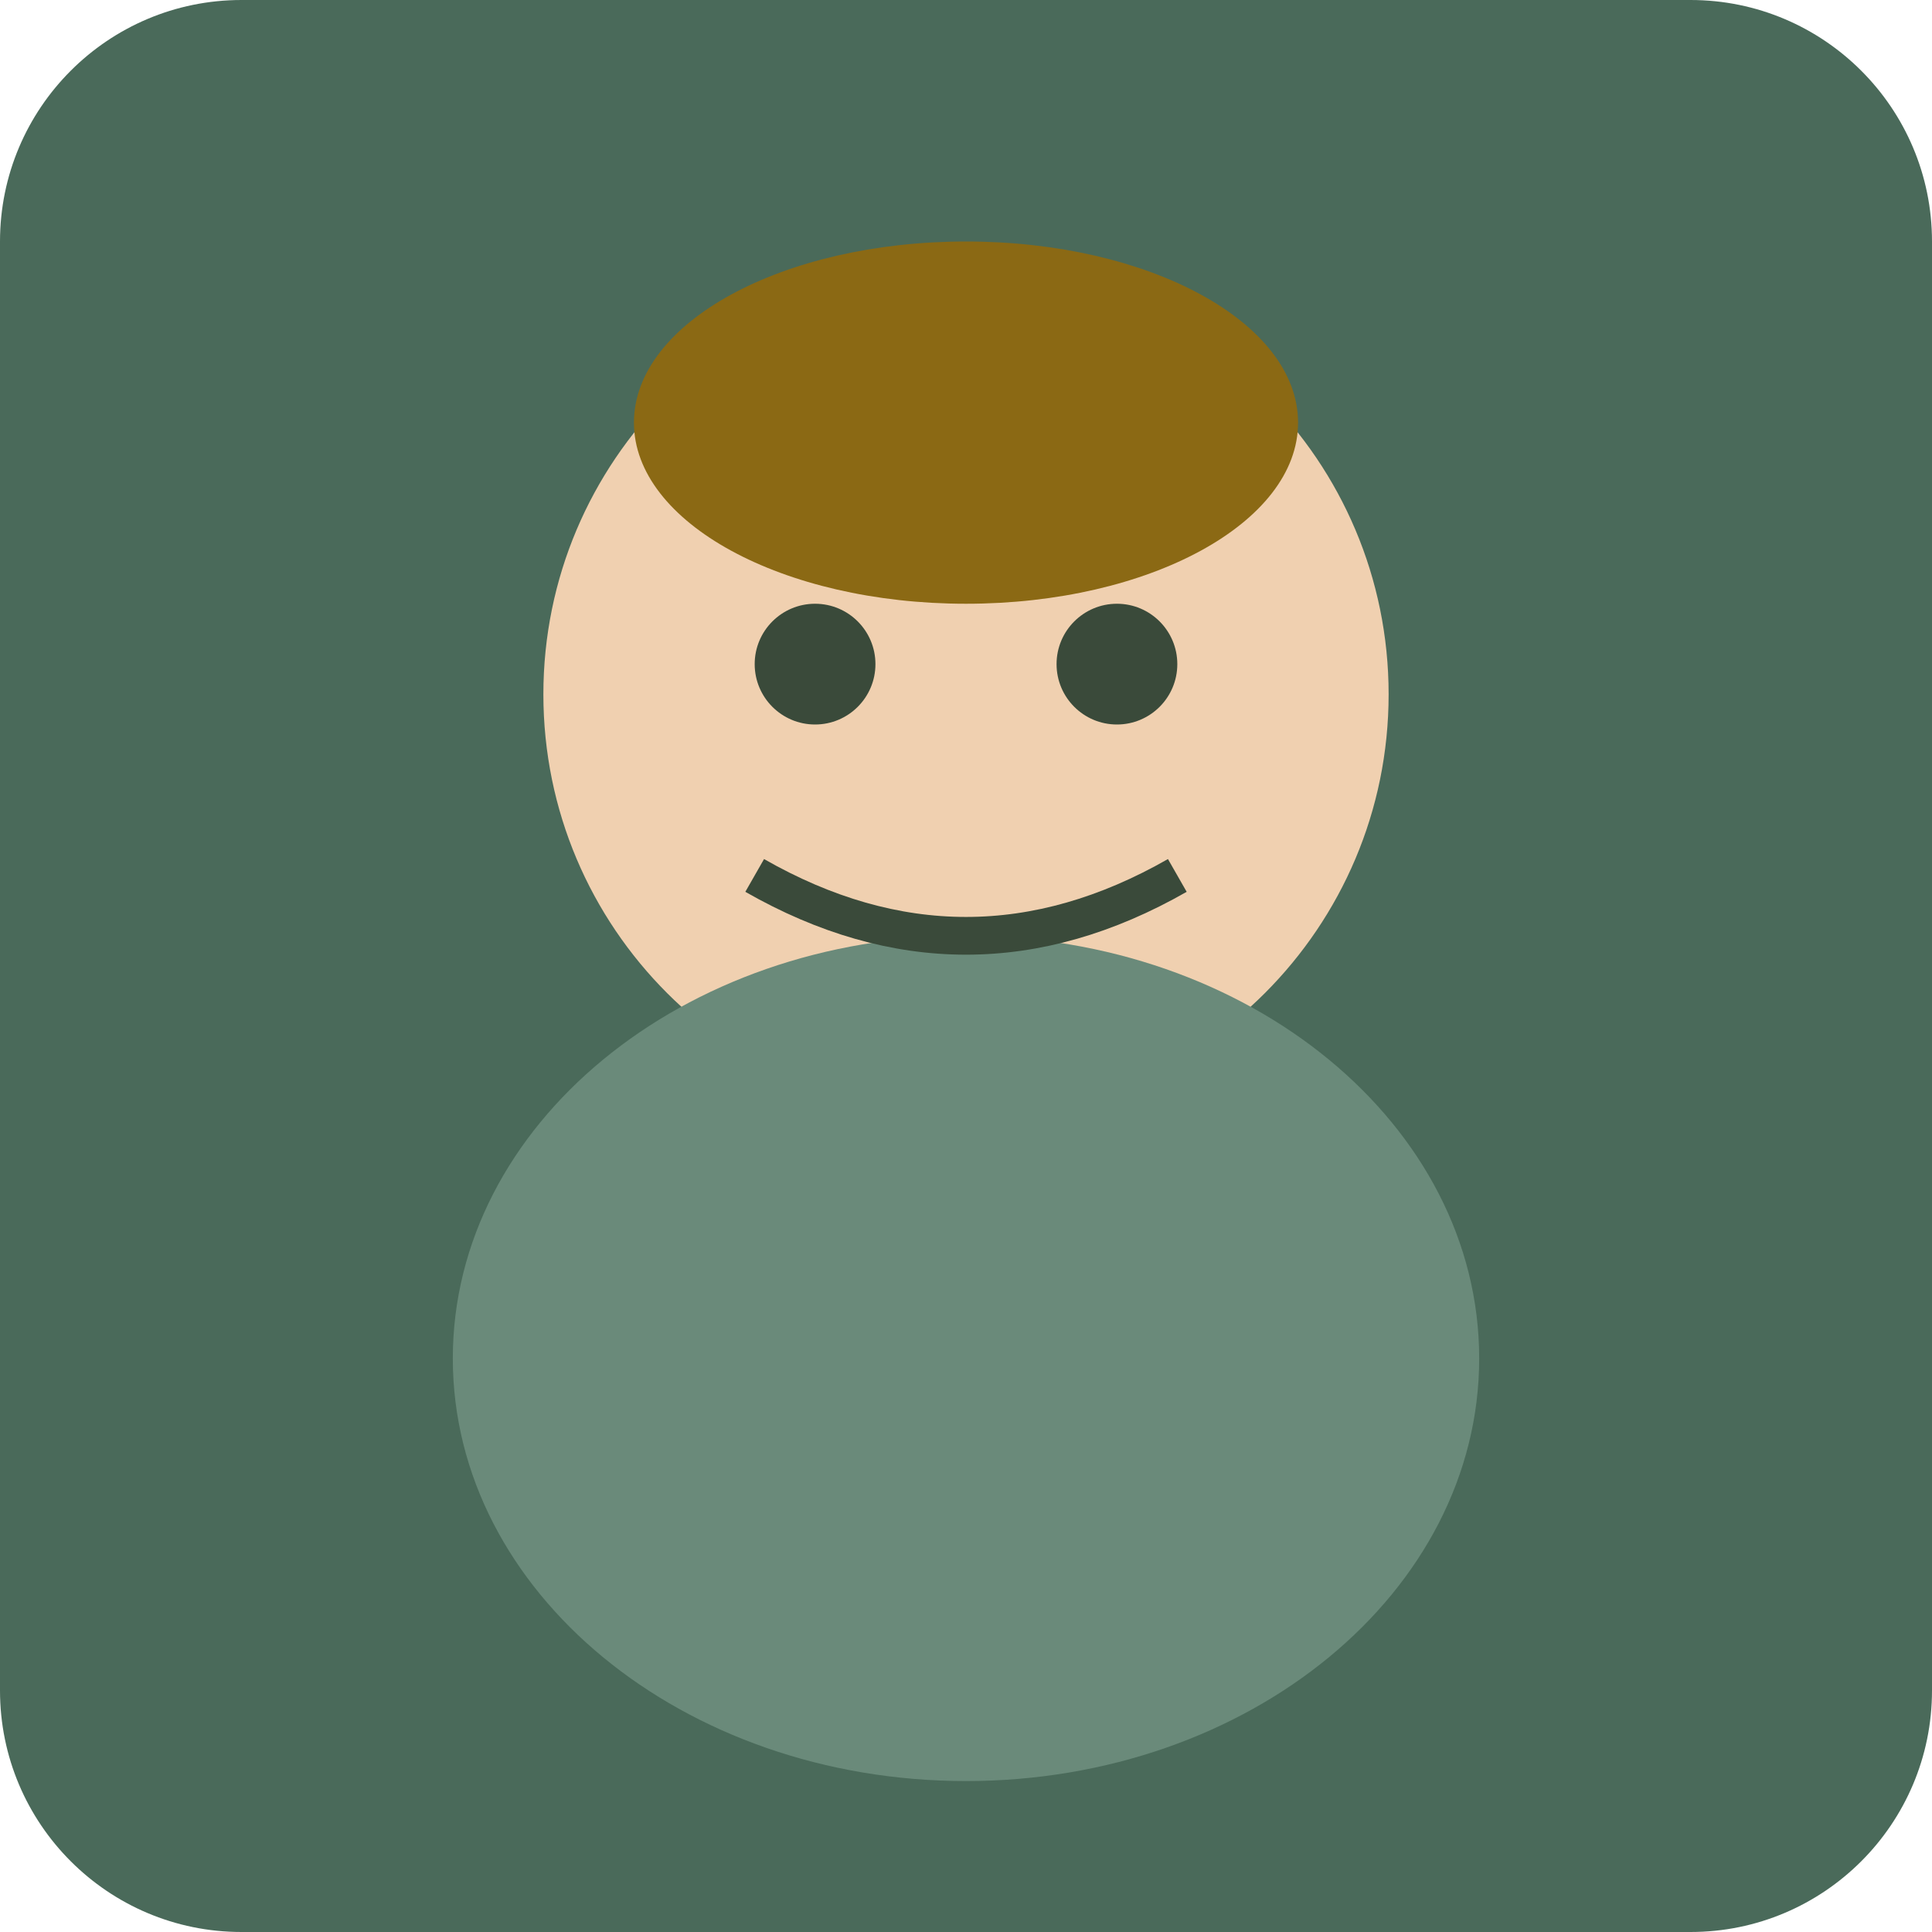
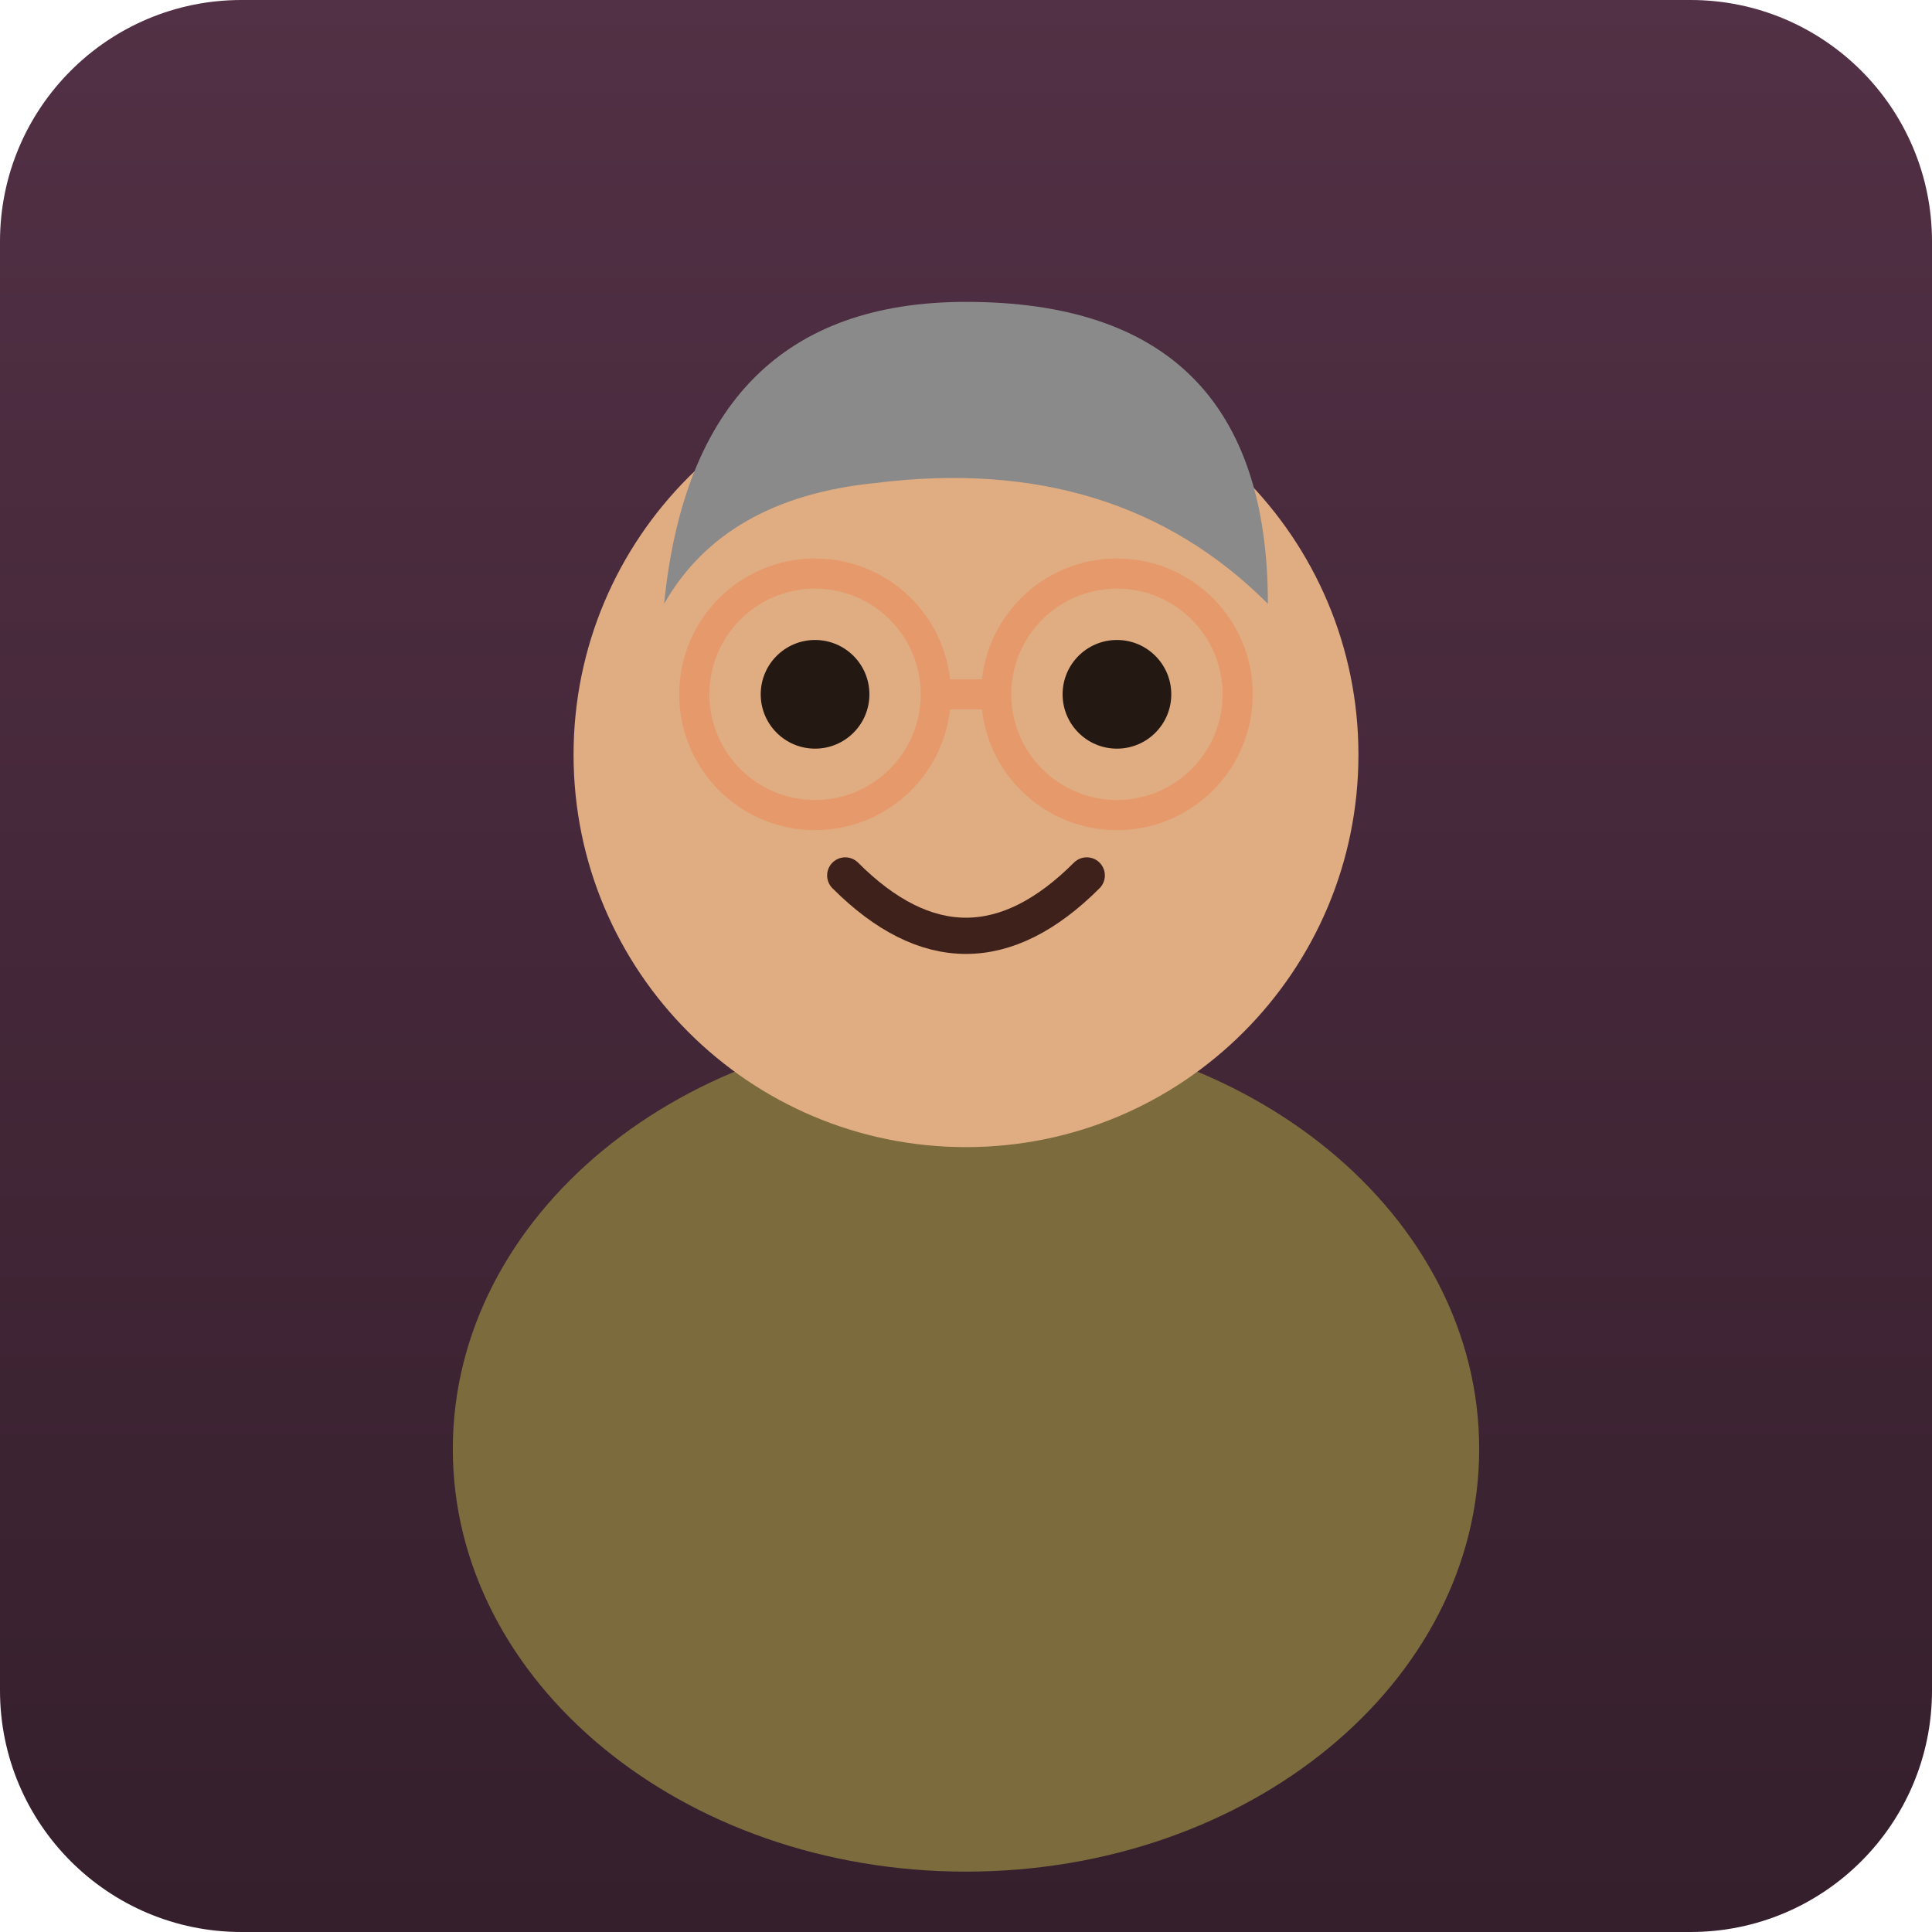
- <svg xmlns="http://www.w3.org/2000/svg" viewBox="0 0 128 128">
-   <rect width="128" height="128" rx="16" fill="#4a6a5a" />
-   <circle cx="64" cy="46" r="28" fill="#f0d0b0" />
-   <ellipse cx="64" cy="90" rx="34" ry="28" fill="#6a8a7a" />
-   <ellipse cx="64" cy="28" rx="22" ry="12" fill="#8b6914" />
-   <path d="M42 28 Q52 18 64 28 Q76 18 86 28" fill="#8b6914" />
-   <circle cx="54" cy="44" r="4" fill="#3a4a3a" />
-   <circle cx="74" cy="44" r="4" fill="#3a4a3a" />
-   <path d="M50 58 Q64 66 78 58" stroke="#3a4a3a" stroke-width="2.5" fill="none" />
+ <svg xmlns="http://www.w3.org/2000/svg" viewBox="0 0 128 128" role="img">
+   <defs>
+     <linearGradient id="b" x1="0" y1="0" x2="0" y2="1">
+       <stop offset="0" stop-color="#523045" />
+       <stop offset="1" stop-color="#351f2c" />
+     </linearGradient>
+   </defs>
+   <rect width="128" height="128" rx="16" fill="url(#b)" />
+   <ellipse cx="64" cy="96" rx="34" ry="28" fill="#7c6b3d" />
+   <circle cx="64" cy="50" r="26" fill="#e0ac82" />
+   <path d="M44 40 Q46 20 64 20 Q84 20 84 40 Q74 30 58 32 Q48 33 44 40 Z" fill="#8a8a8a" />
+   <circle cx="54" cy="46" r="3.6" fill="#241812" />
+   <circle cx="74" cy="46" r="3.6" fill="#241812" />
+   <path d="M56 58 Q64 66 72 58" stroke="#3d211a" stroke-width="2.4" fill="none" stroke-linecap="round" />
+   <g fill="none" stroke="#e69a6b" stroke-width="2">
+     <circle cx="54" cy="46" r="8" />
+     <circle cx="74" cy="46" r="8" />
+     <path d="M62 46 L66 46" />
+   </g>
</svg>
